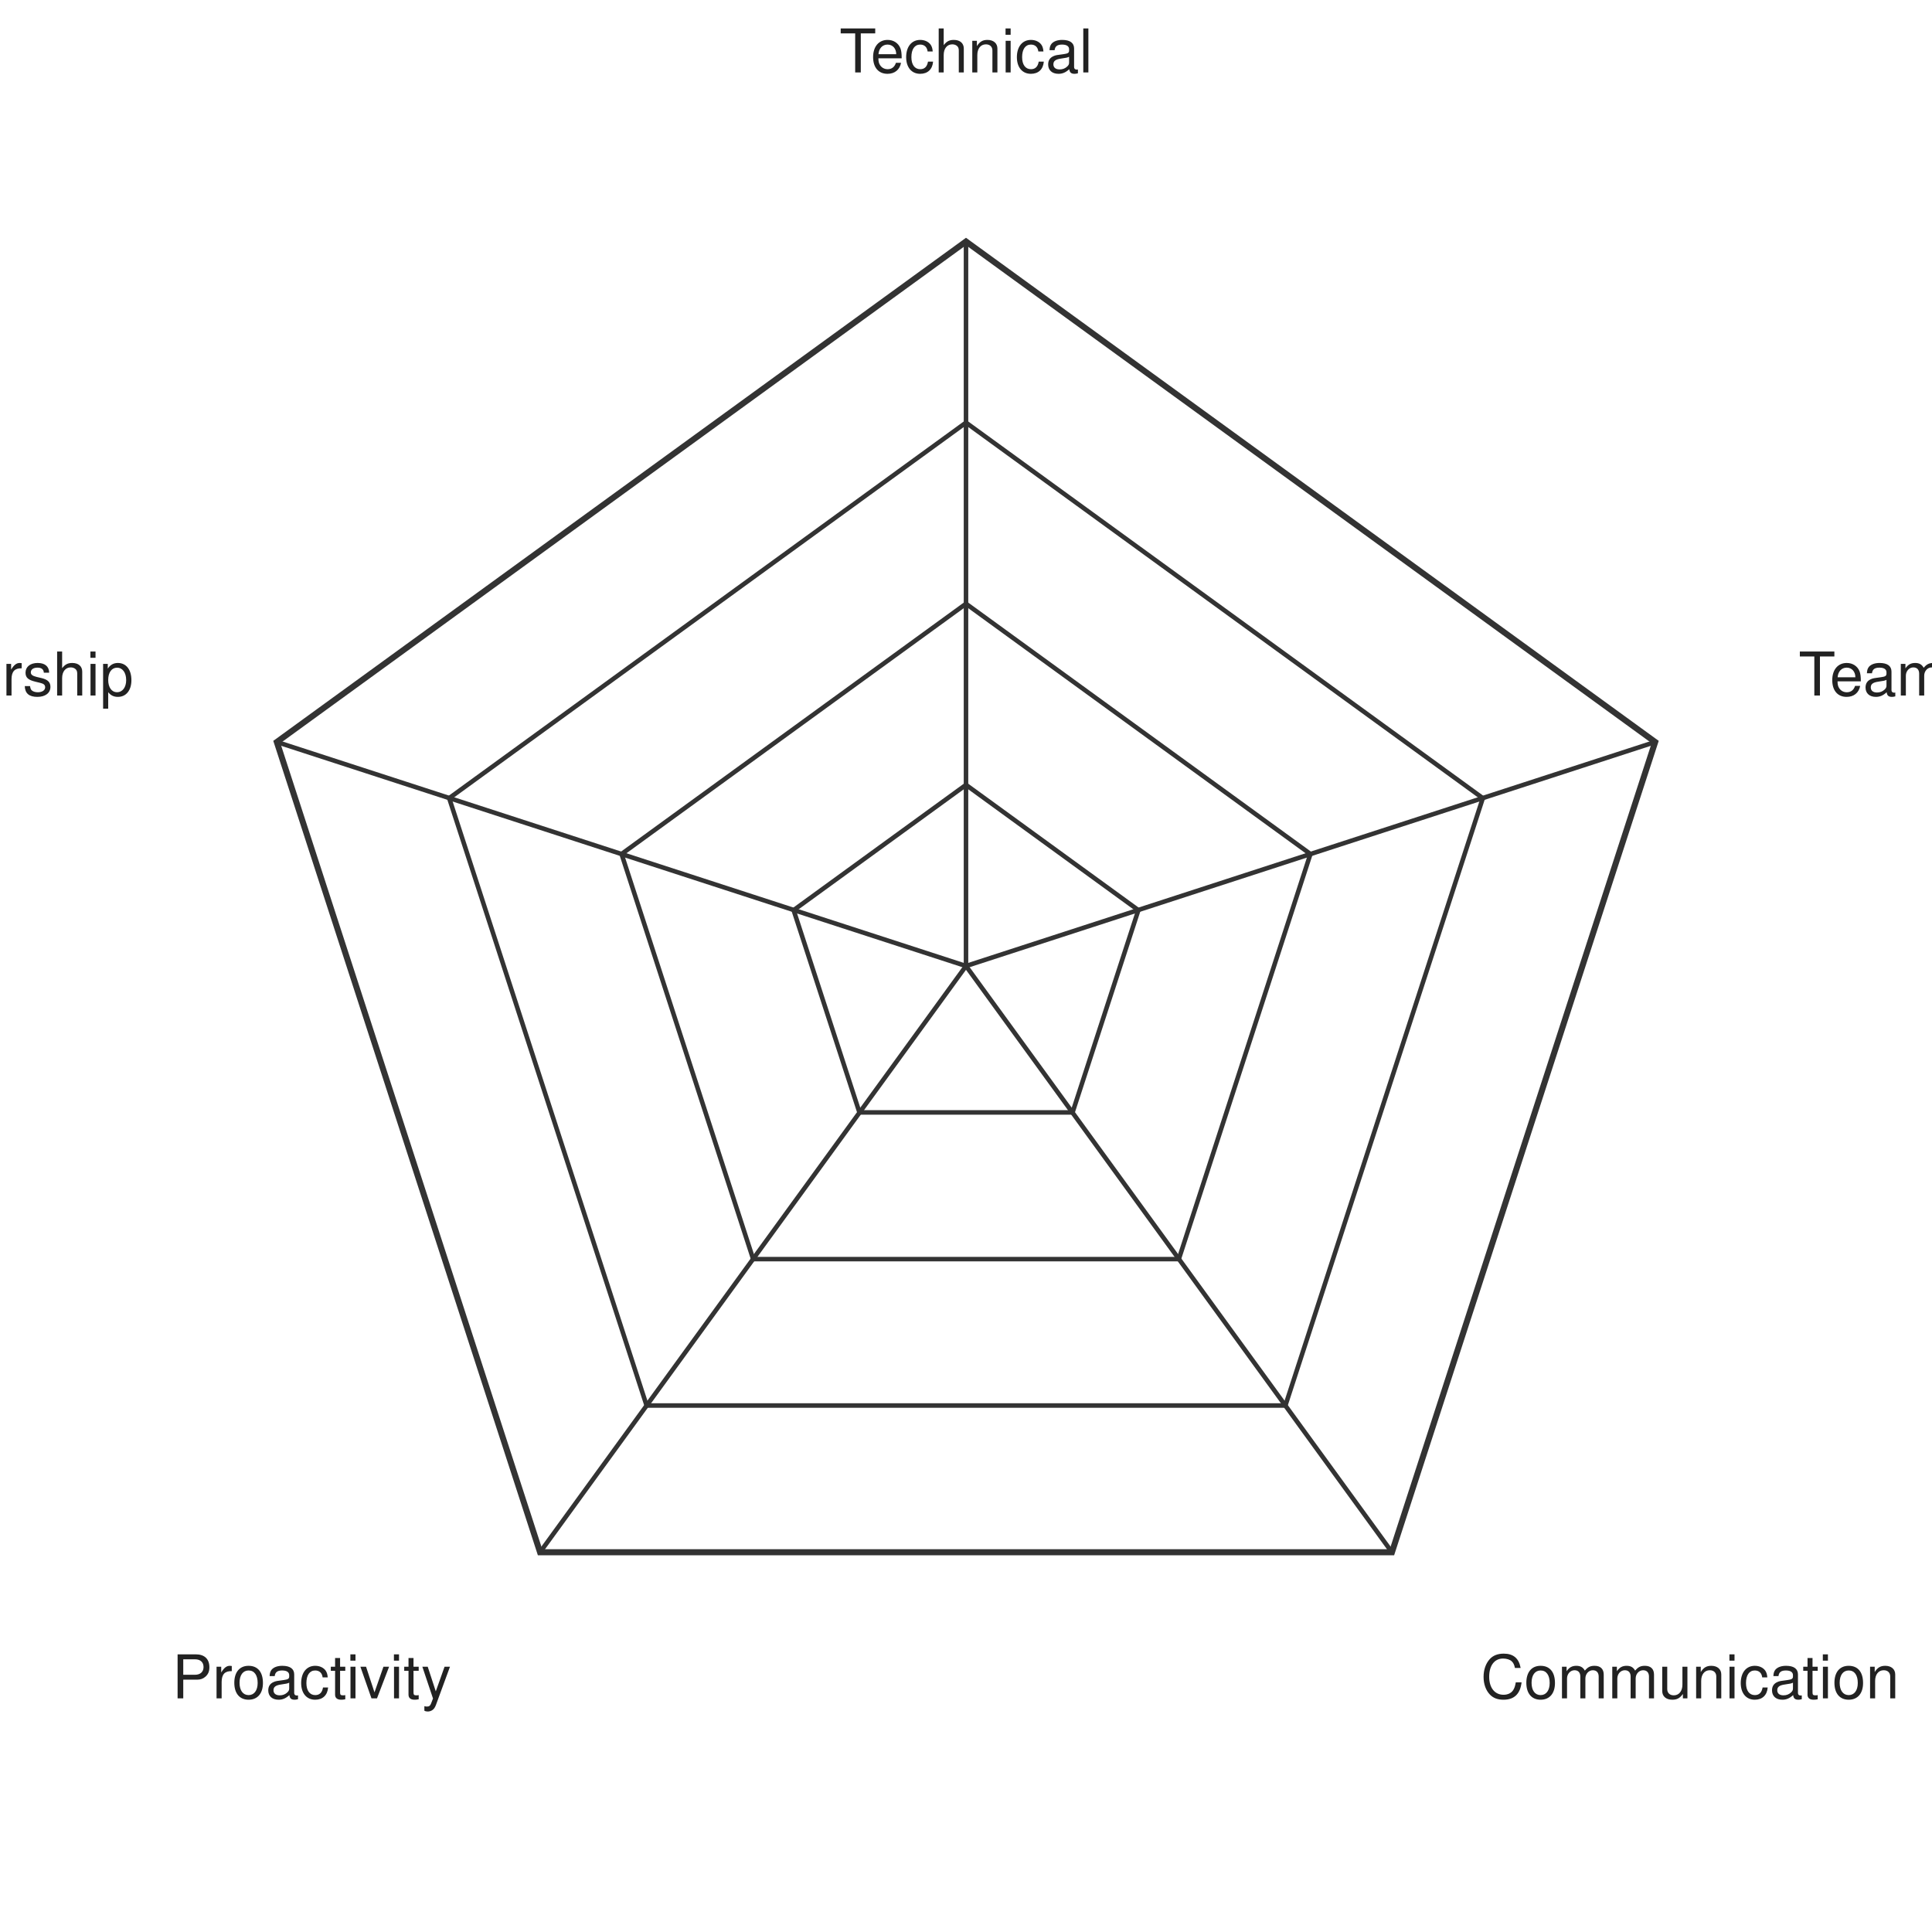
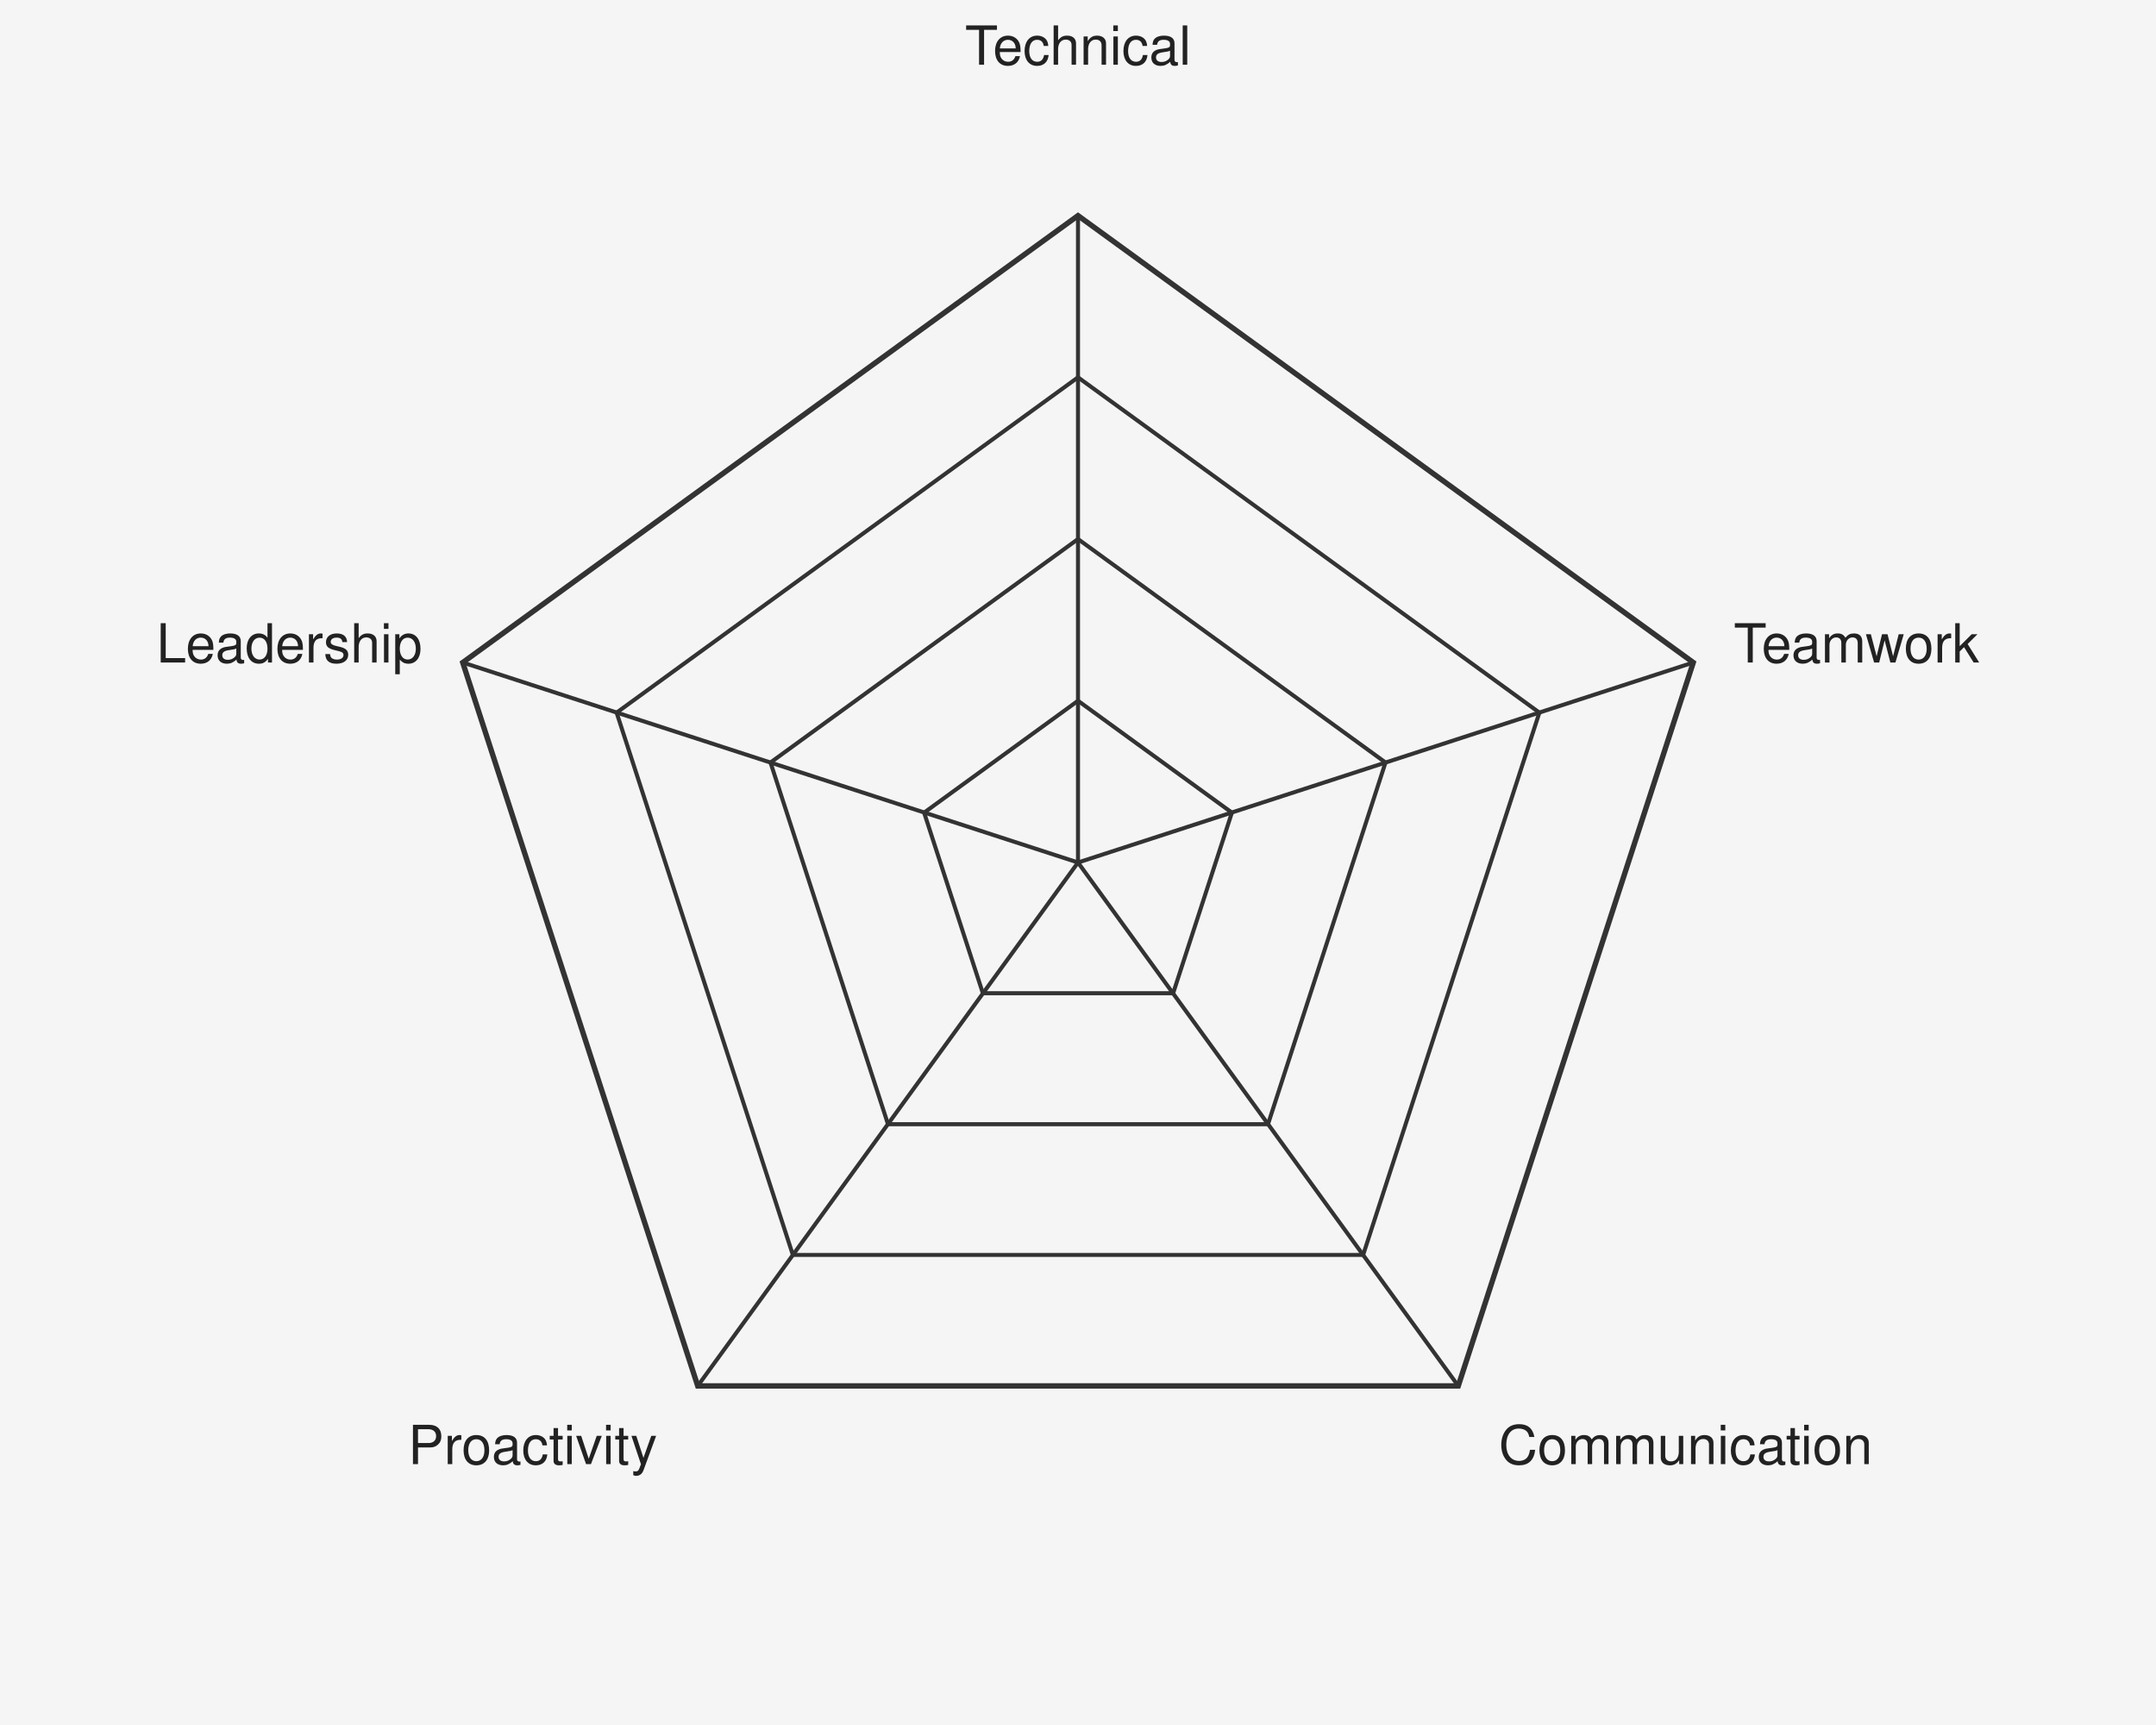
- <svg xmlns="http://www.w3.org/2000/svg" viewBox="0 0 640 640" width="640" height="640" font-family="Helvetica, Arial, sans-serif" font-size="20">
-   <polygon points="320.0,260.0 377.1,301.5 355.3,368.5 284.7,368.5 262.9,301.5" fill="none" stroke="#333" stroke-width="1.5" />
-   <polygon points="320.0,200.0 434.1,282.9 390.5,417.1 249.5,417.1 205.9,282.9" fill="none" stroke="#333" stroke-width="1.5" />
-   <polygon points="320.0,140.0 491.2,264.4 425.8,465.6 214.2,465.6 148.8,264.4" fill="none" stroke="#333" stroke-width="1.5" />
-   <polygon points="320.0,80.0 548.3,245.8 461.1,514.2 178.9,514.2 91.7,245.8" fill="none" stroke="#333" stroke-width="2" />
-   <line x1="320" y1="320" x2="320.0" y2="80.0" stroke="#333" stroke-width="1.5" />
-   <text x="320.0" y="24.0" text-anchor="middle" fill="#222">Technical</text>
-   <line x1="320" y1="320" x2="548.3" y2="245.8" stroke="#333" stroke-width="1.5" />
-   <text x="595.8" y="230.4" text-anchor="start" fill="#222">Teamwork</text>
-   <line x1="320" y1="320" x2="461.1" y2="514.2" stroke="#333" stroke-width="1.5" />
-   <text x="490.5" y="562.6" text-anchor="start" fill="#222">Communication</text>
-   <line x1="320" y1="320" x2="178.9" y2="514.2" stroke="#333" stroke-width="1.5" />
-   <text x="149.5" y="562.6" text-anchor="end" fill="#222">Proactivity</text>
-   <line x1="320" y1="320" x2="91.7" y2="245.8" stroke="#333" stroke-width="1.5" />
-   <text x="44.2" y="230.4" text-anchor="end" fill="#222">Leadership</text>
+ <svg xmlns="http://www.w3.org/2000/svg" viewBox="0 0 800 640" width="800" height="640" font-family="Helvetica, Arial, sans-serif" font-size="20">
+   <rect width="800" height="640" fill="#f5f5f5" />
+   <polygon points="400.0,260.0 457.1,301.5 435.3,368.5 364.7,368.5 342.9,301.5" fill="none" stroke="#333" stroke-width="1.5" />
+   <polygon points="400.0,200.0 514.1,282.9 470.5,417.1 329.5,417.1 285.9,282.9" fill="none" stroke="#333" stroke-width="1.5" />
+   <polygon points="400.0,140.0 571.2,264.4 505.8,465.6 294.2,465.6 228.8,264.4" fill="none" stroke="#333" stroke-width="1.5" />
+   <polygon points="400.0,80.0 628.3,245.8 541.1,514.2 258.9,514.2 171.7,245.8" fill="none" stroke="#333" stroke-width="2" />
+   <line x1="400" y1="320" x2="400.0" y2="80.0" stroke="#333" stroke-width="1.5" />
+   <text x="400.0" y="24.0" text-anchor="middle" fill="#222">Technical</text>
+   <line x1="400" y1="320" x2="628.3" y2="245.8" stroke="#333" stroke-width="1.5" />
+   <text x="643.3" y="245.8" text-anchor="start" fill="#222">Teamwork</text>
+   <line x1="400" y1="320" x2="541.1" y2="514.2" stroke="#333" stroke-width="1.5" />
+   <text x="556.1" y="543.2" text-anchor="start" fill="#222">Communication</text>
+   <line x1="400" y1="320" x2="258.9" y2="514.2" stroke="#333" stroke-width="1.5" />
+   <text x="243.9" y="543.2" text-anchor="end" fill="#222">Proactivity</text>
+   <line x1="400" y1="320" x2="171.7" y2="245.8" stroke="#333" stroke-width="1.5" />
+   <text x="156.7" y="245.8" text-anchor="end" fill="#222">Leadership</text>
</svg>
